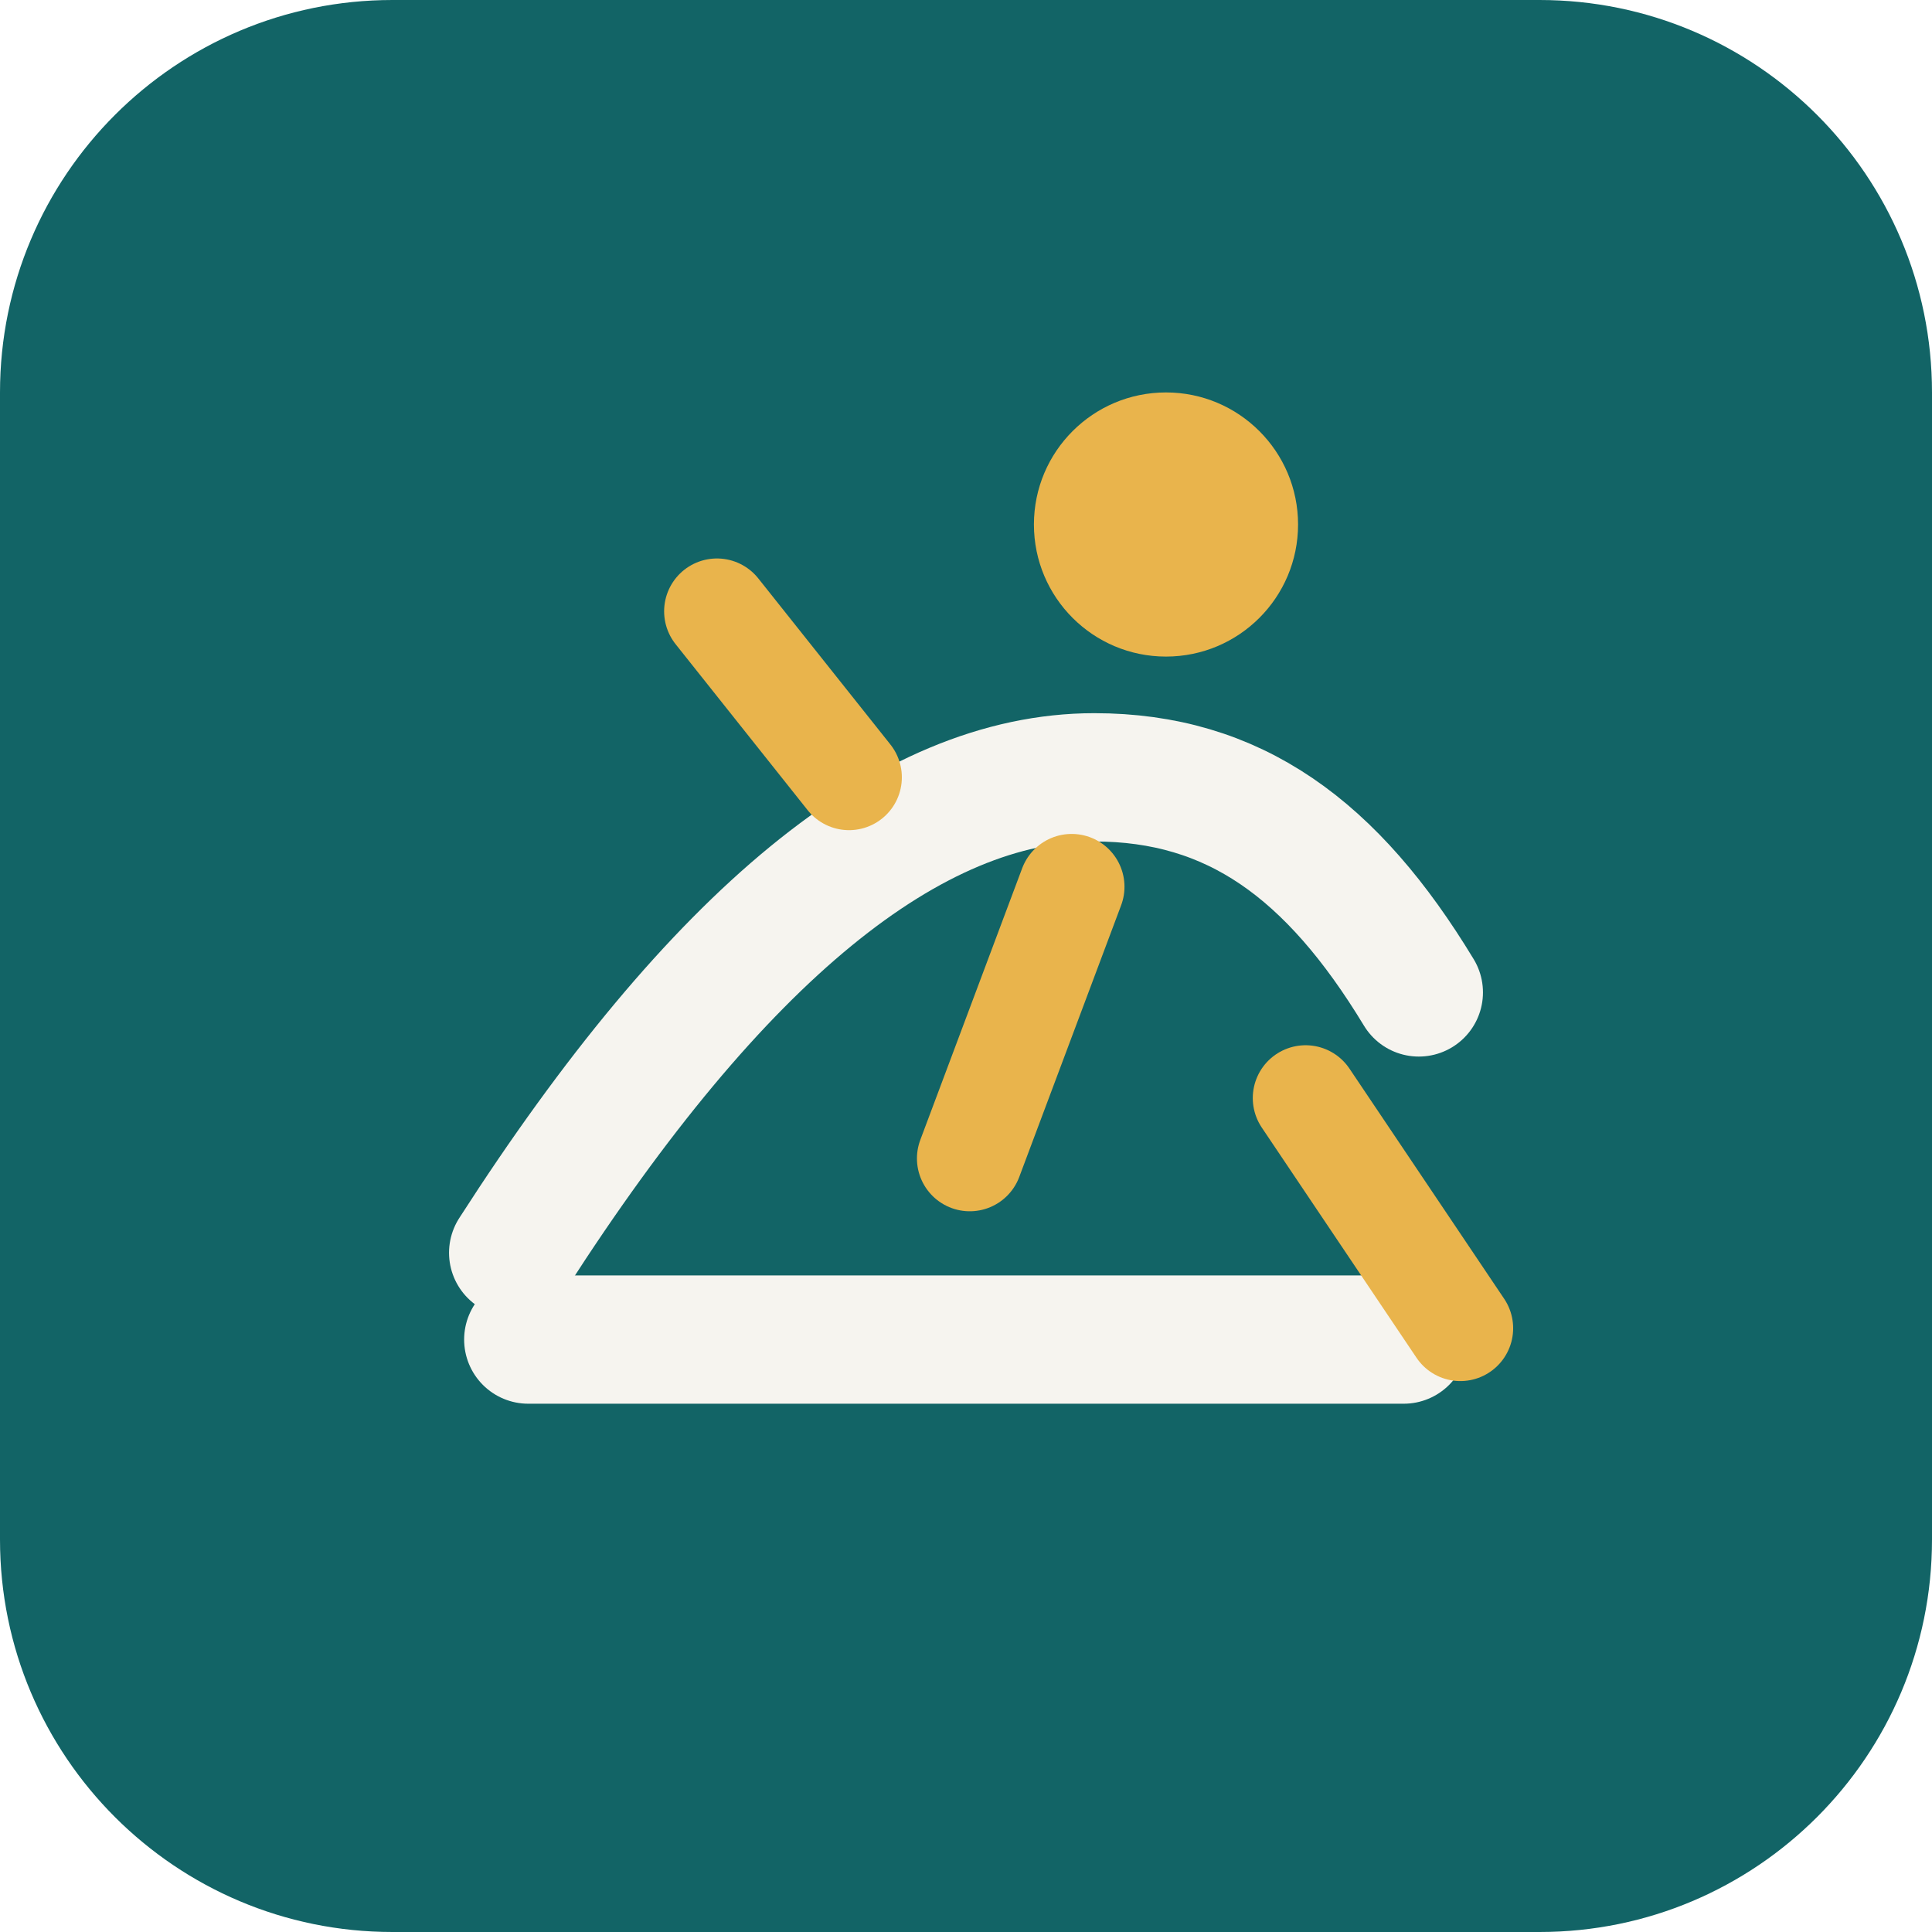
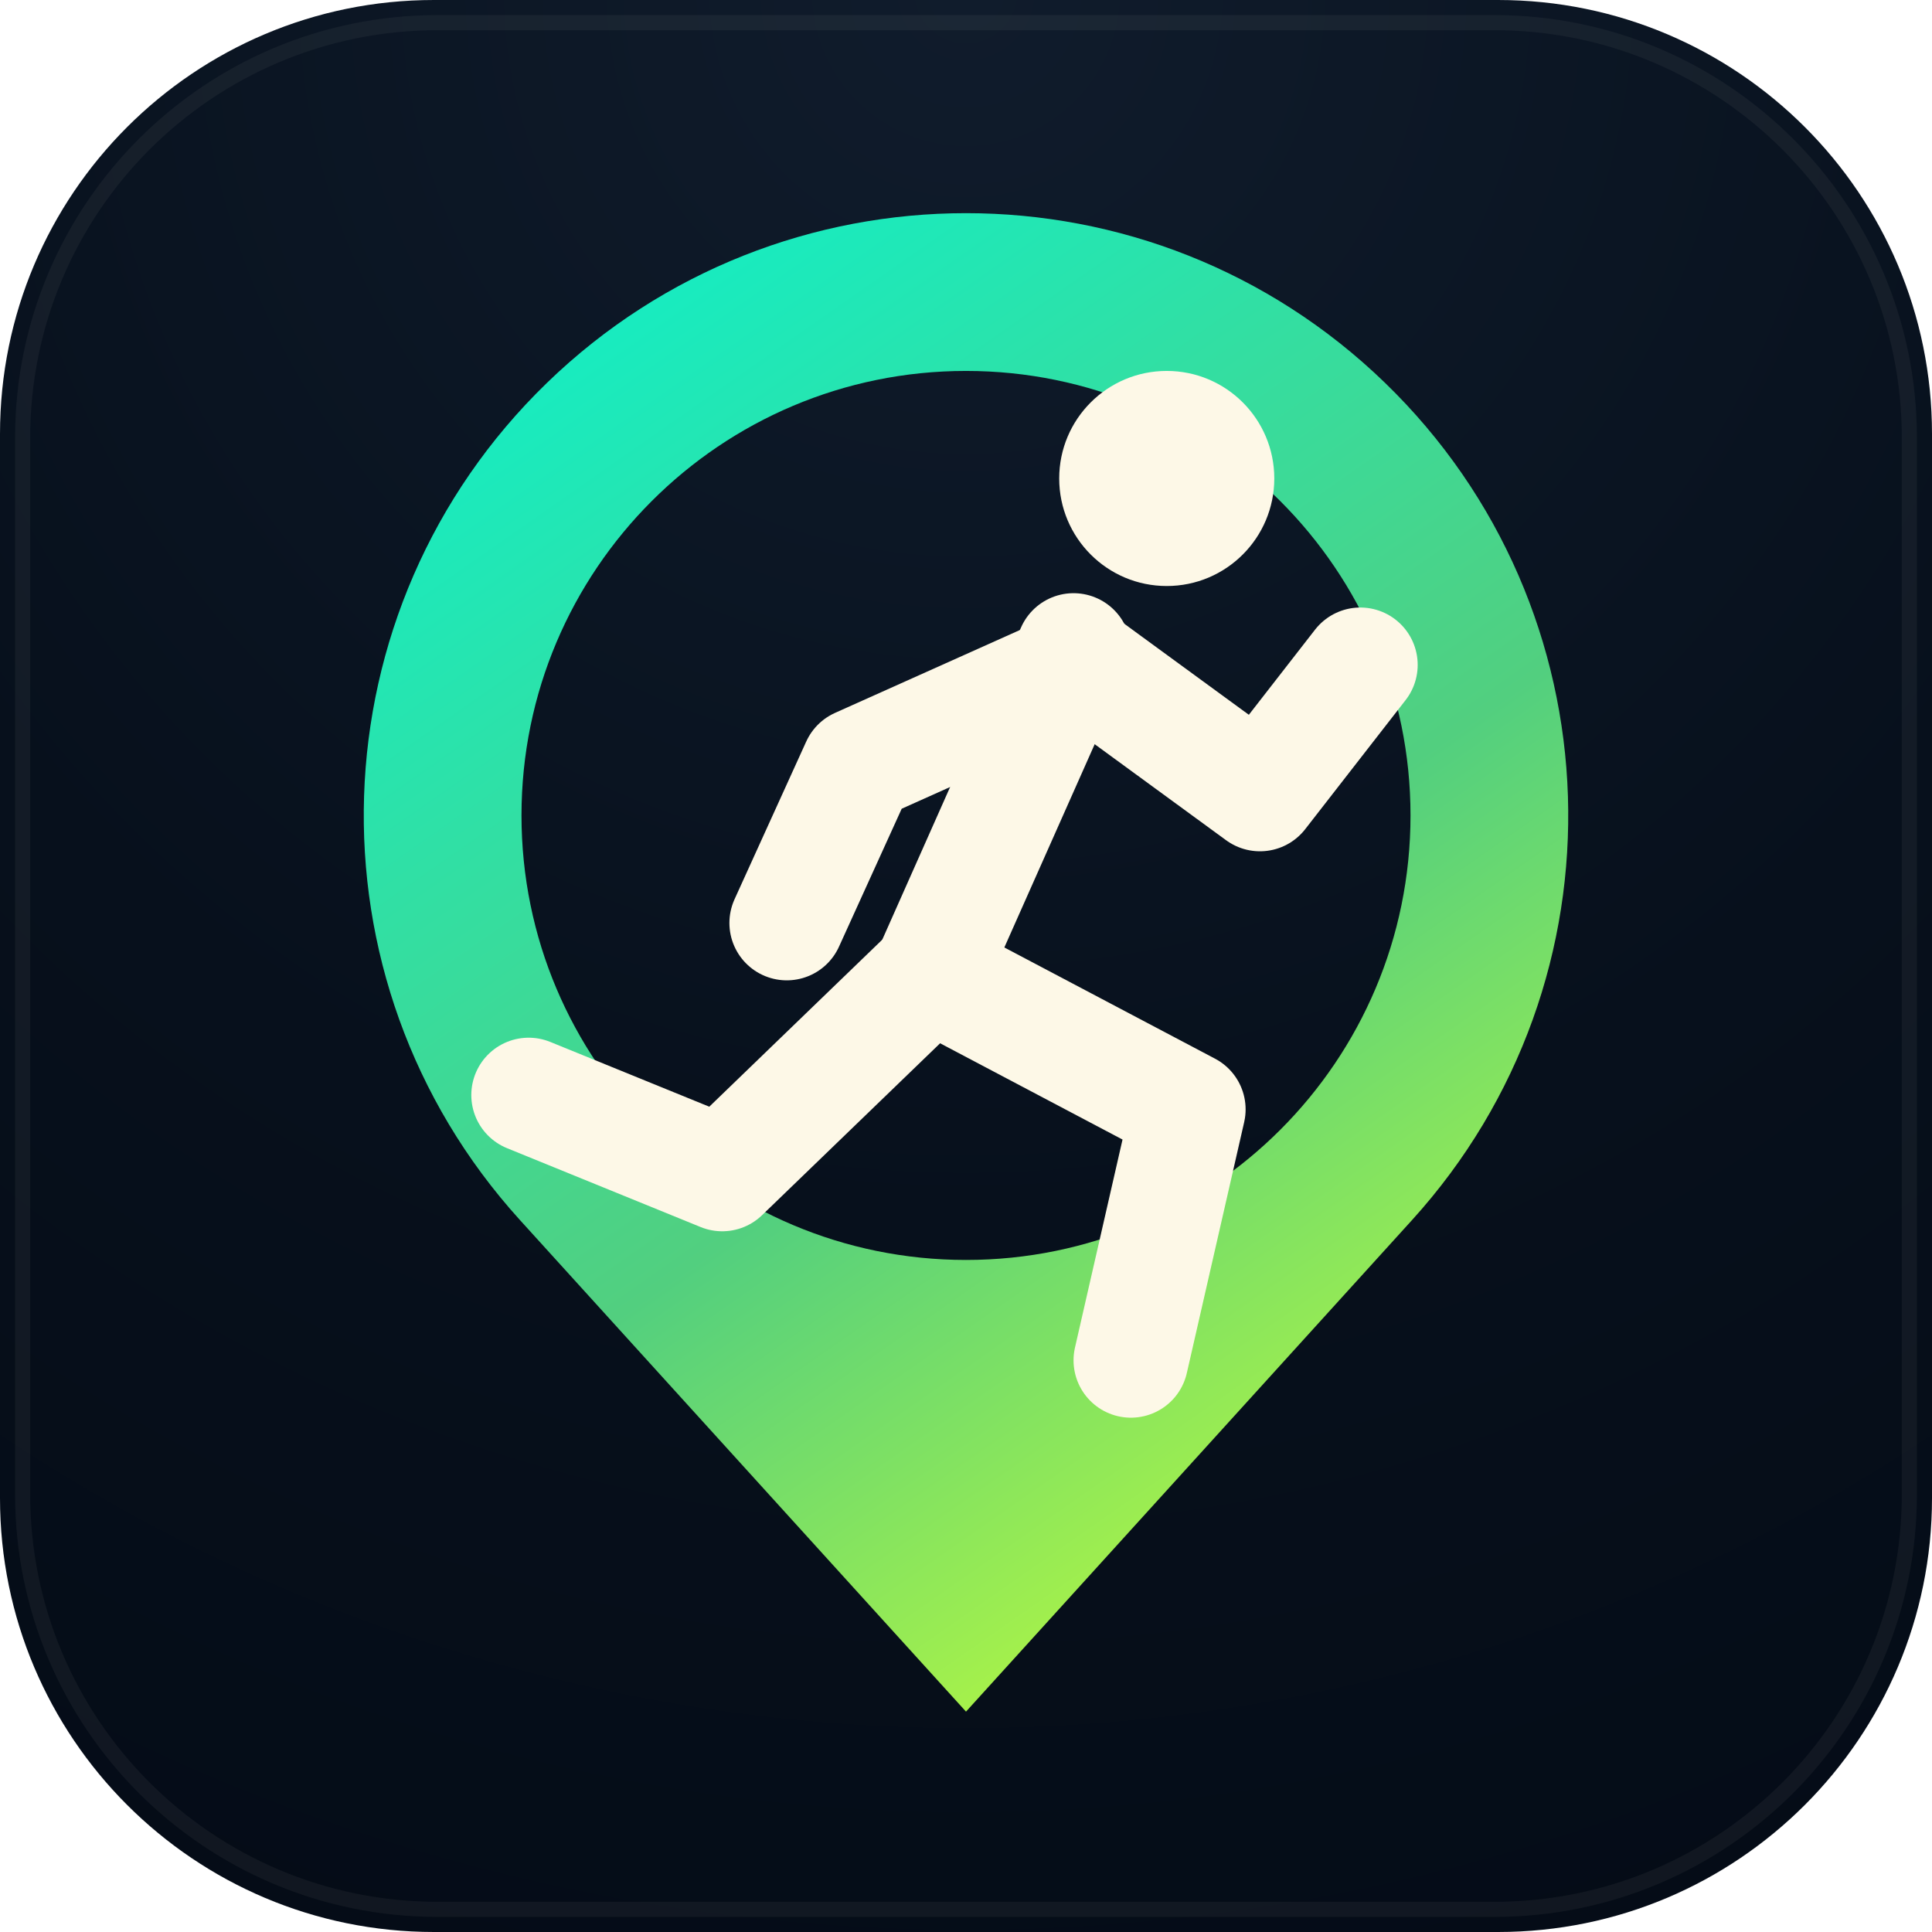
<svg xmlns="http://www.w3.org/2000/svg" viewBox="0 0 512 512" role="img" aria-label="Running Planner icon">
-   <rect width="512" height="512" rx="104" fill="#126466" />
-   <path d="M136 332c54-84 105-126 154-126 37 0 63 19 86 57" fill="none" stroke="#f6f4ef" stroke-width="34" stroke-linecap="round" />
-   <path d="M140 355h232" stroke="#f6f4ef" stroke-width="34" stroke-linecap="round" />
-   <circle cx="309" cy="139" r="35" fill="#e9b44c" />
-   <path d="M225 206l-35-44M284 235l-27 72M346 291l41 61" fill="none" stroke="#e9b44c" stroke-width="28" stroke-linecap="round" />
+   <defs>
+     <radialGradient id="depth" cx="50%" cy="0%" r="115%">
+       <stop offset="0%" stop-color="#101C2C" />
+       <stop offset="55%" stop-color="#07101C" />
+       <stop offset="100%" stop-color="#040B16" />
+     </radialGradient>
+     <linearGradient id="route" x1="20%" y1="4%" x2="72%" y2="96%">
+       <stop offset="0%" stop-color="#15EDC3" />
+       <stop offset="58%" stop-color="#52CF7F" />
+       <stop offset="100%" stop-color="#B5F741" />
+     </linearGradient>
+   </defs>
+   <rect width="512" height="512" rx="115" fill="url(#depth)" />
+   <rect x="6" y="6" width="500" height="500" rx="110" fill="none" stroke="#FDF8E7" stroke-opacity="0.05" stroke-width="4" />
+   <g transform="translate(256 256) scale(0.95) translate(-256 -256)">
+     <path d="M 380.4 326.9 A 168.0 168.0 0 1 0 131.6 326.9 L 256.0 464.0 Z M 380.0 214.0 A 124.0 124.0 0 1 0 132.0 214.0 A 124.0 124.0 0 1 0 380.0 214.0 Z" fill="url(#route)" fill-rule="evenodd" />
+     <g fill="none" stroke="#FDF8E7" stroke-width="32" stroke-linecap="round" stroke-linejoin="round">
+       <path d="M 286 168 L 246 258" />
+       <path d="M 286 170 L 338 208 L 366 172" />
+       <path d="M 284 174 L 226 200 L 206 244" />
+       <path d="M 246 258 L 318 296 L 302 366" />
+       <path d="M 246 258 L 188 314 L 134 292" />
+     </g>
+     <circle cx="312" cy="120" r="30" fill="#FDF8E7" />
+   </g>
</svg>
